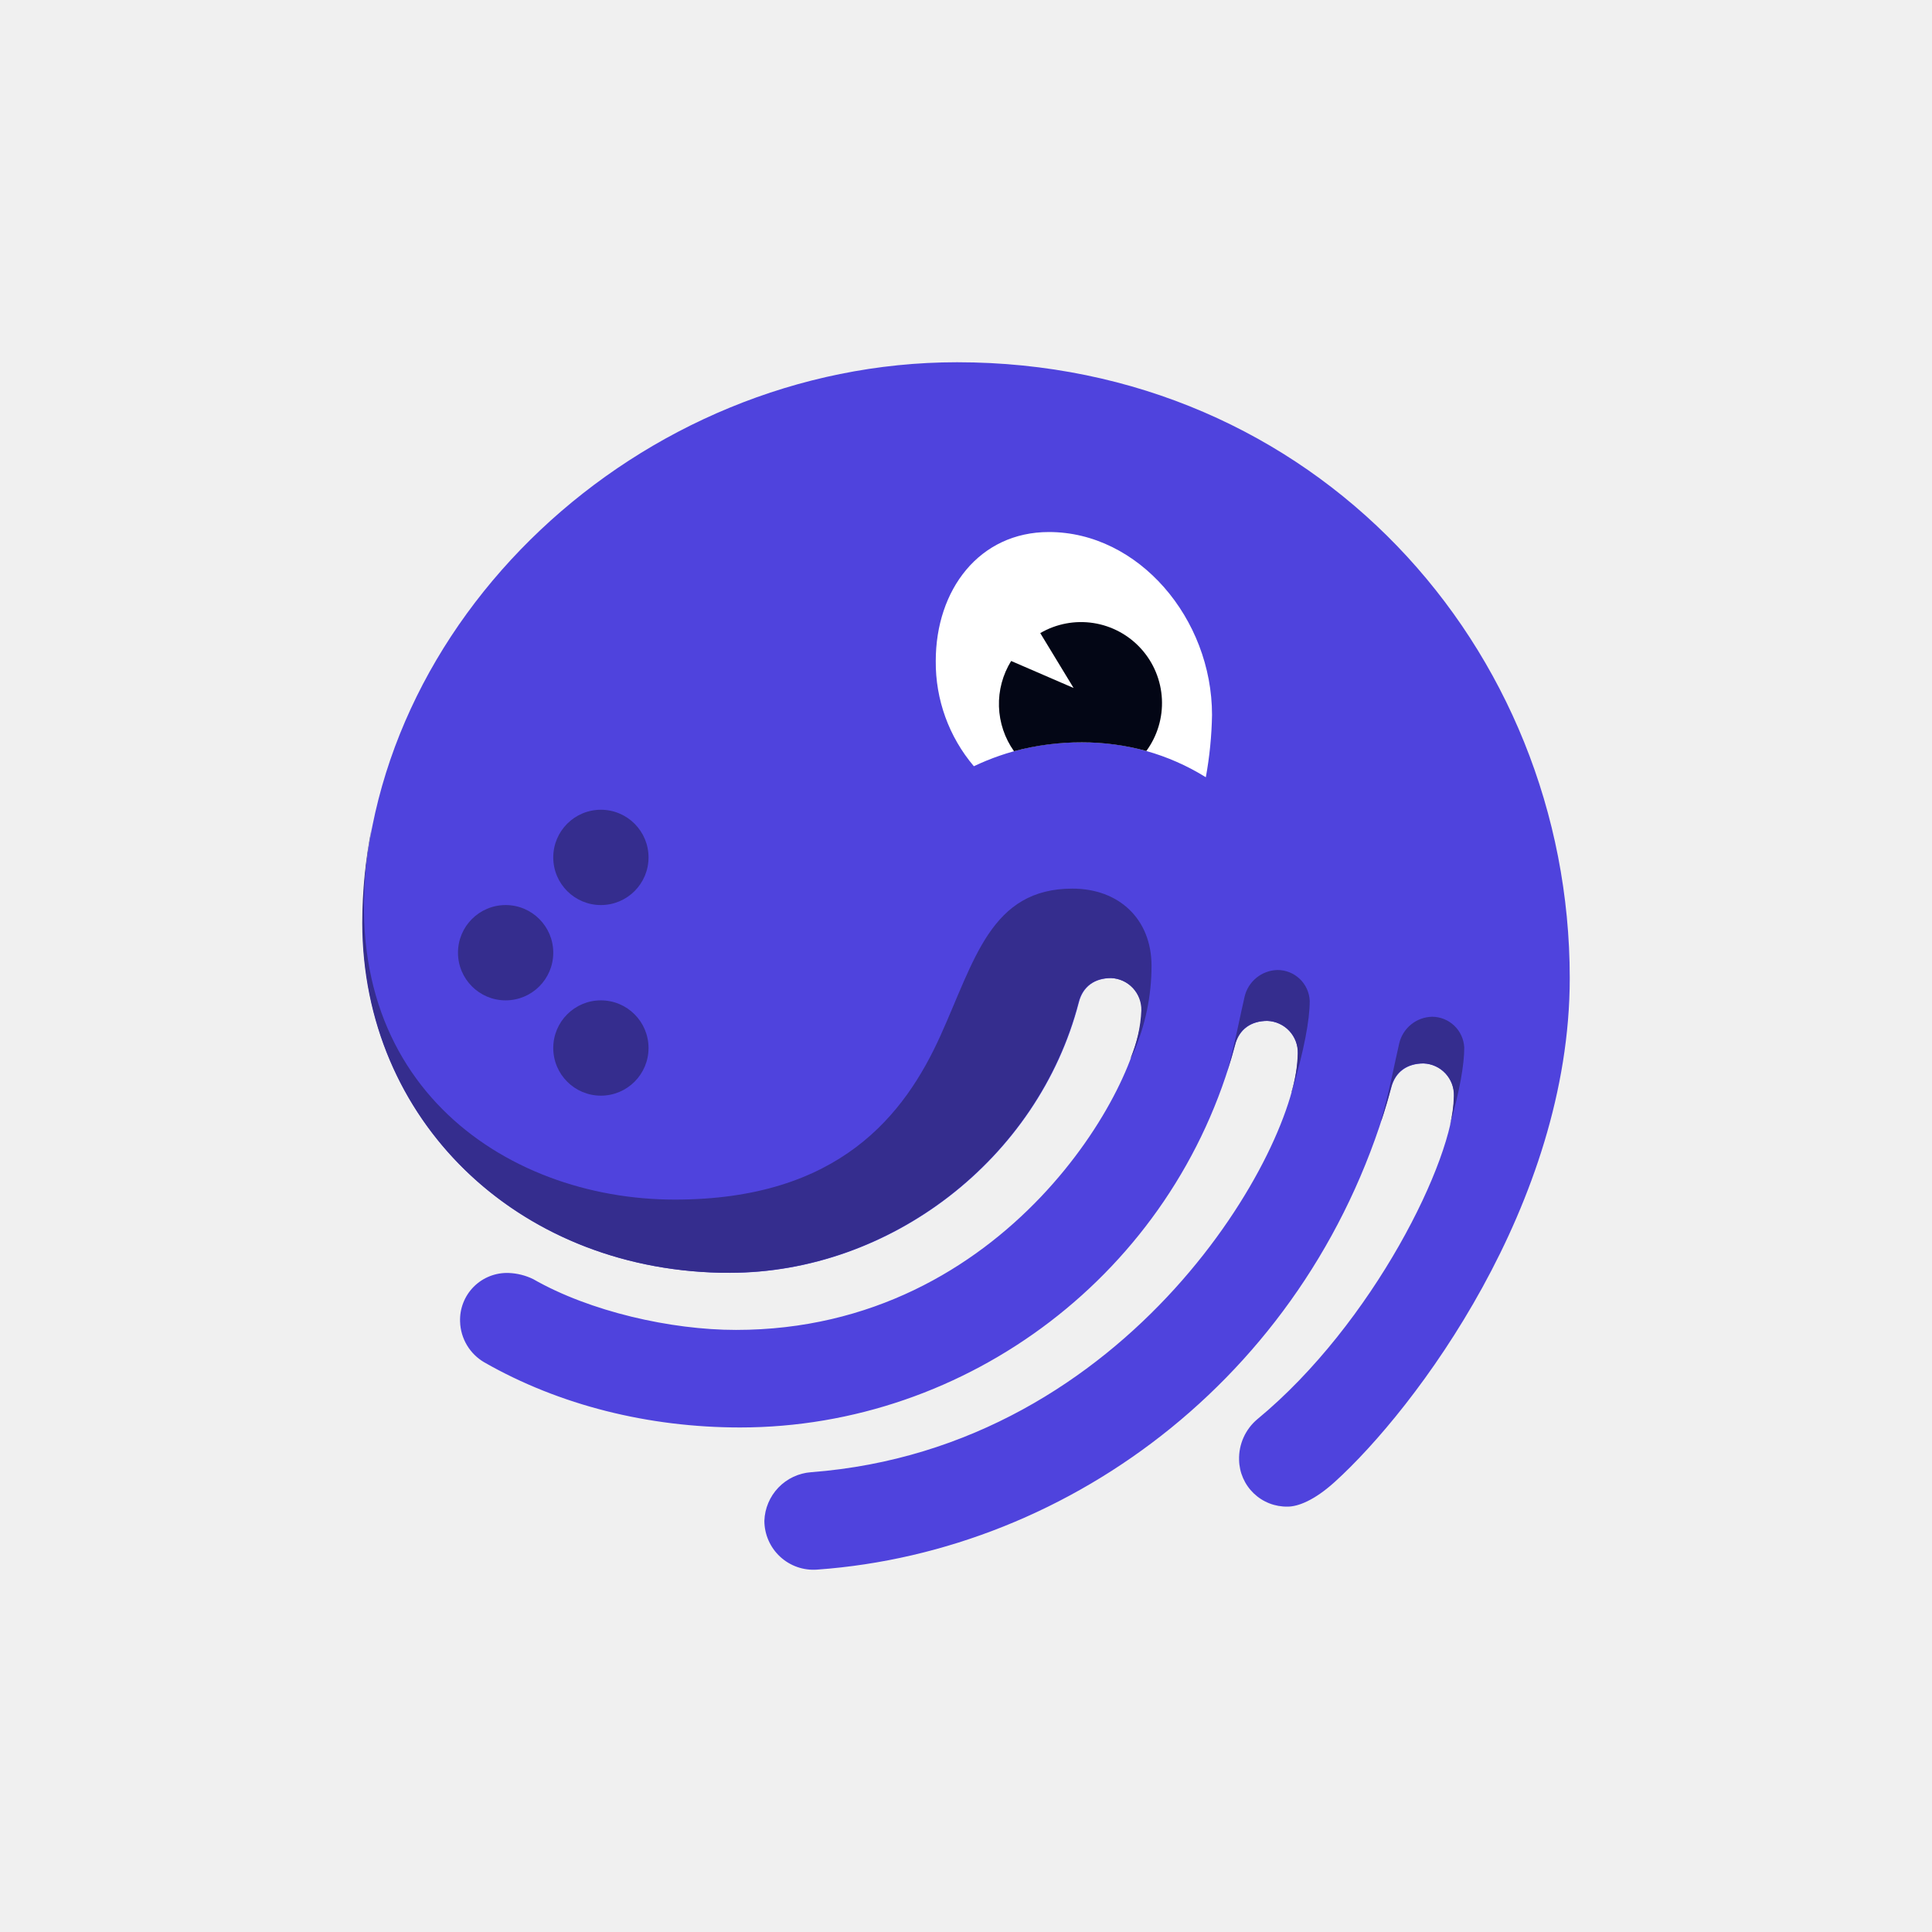
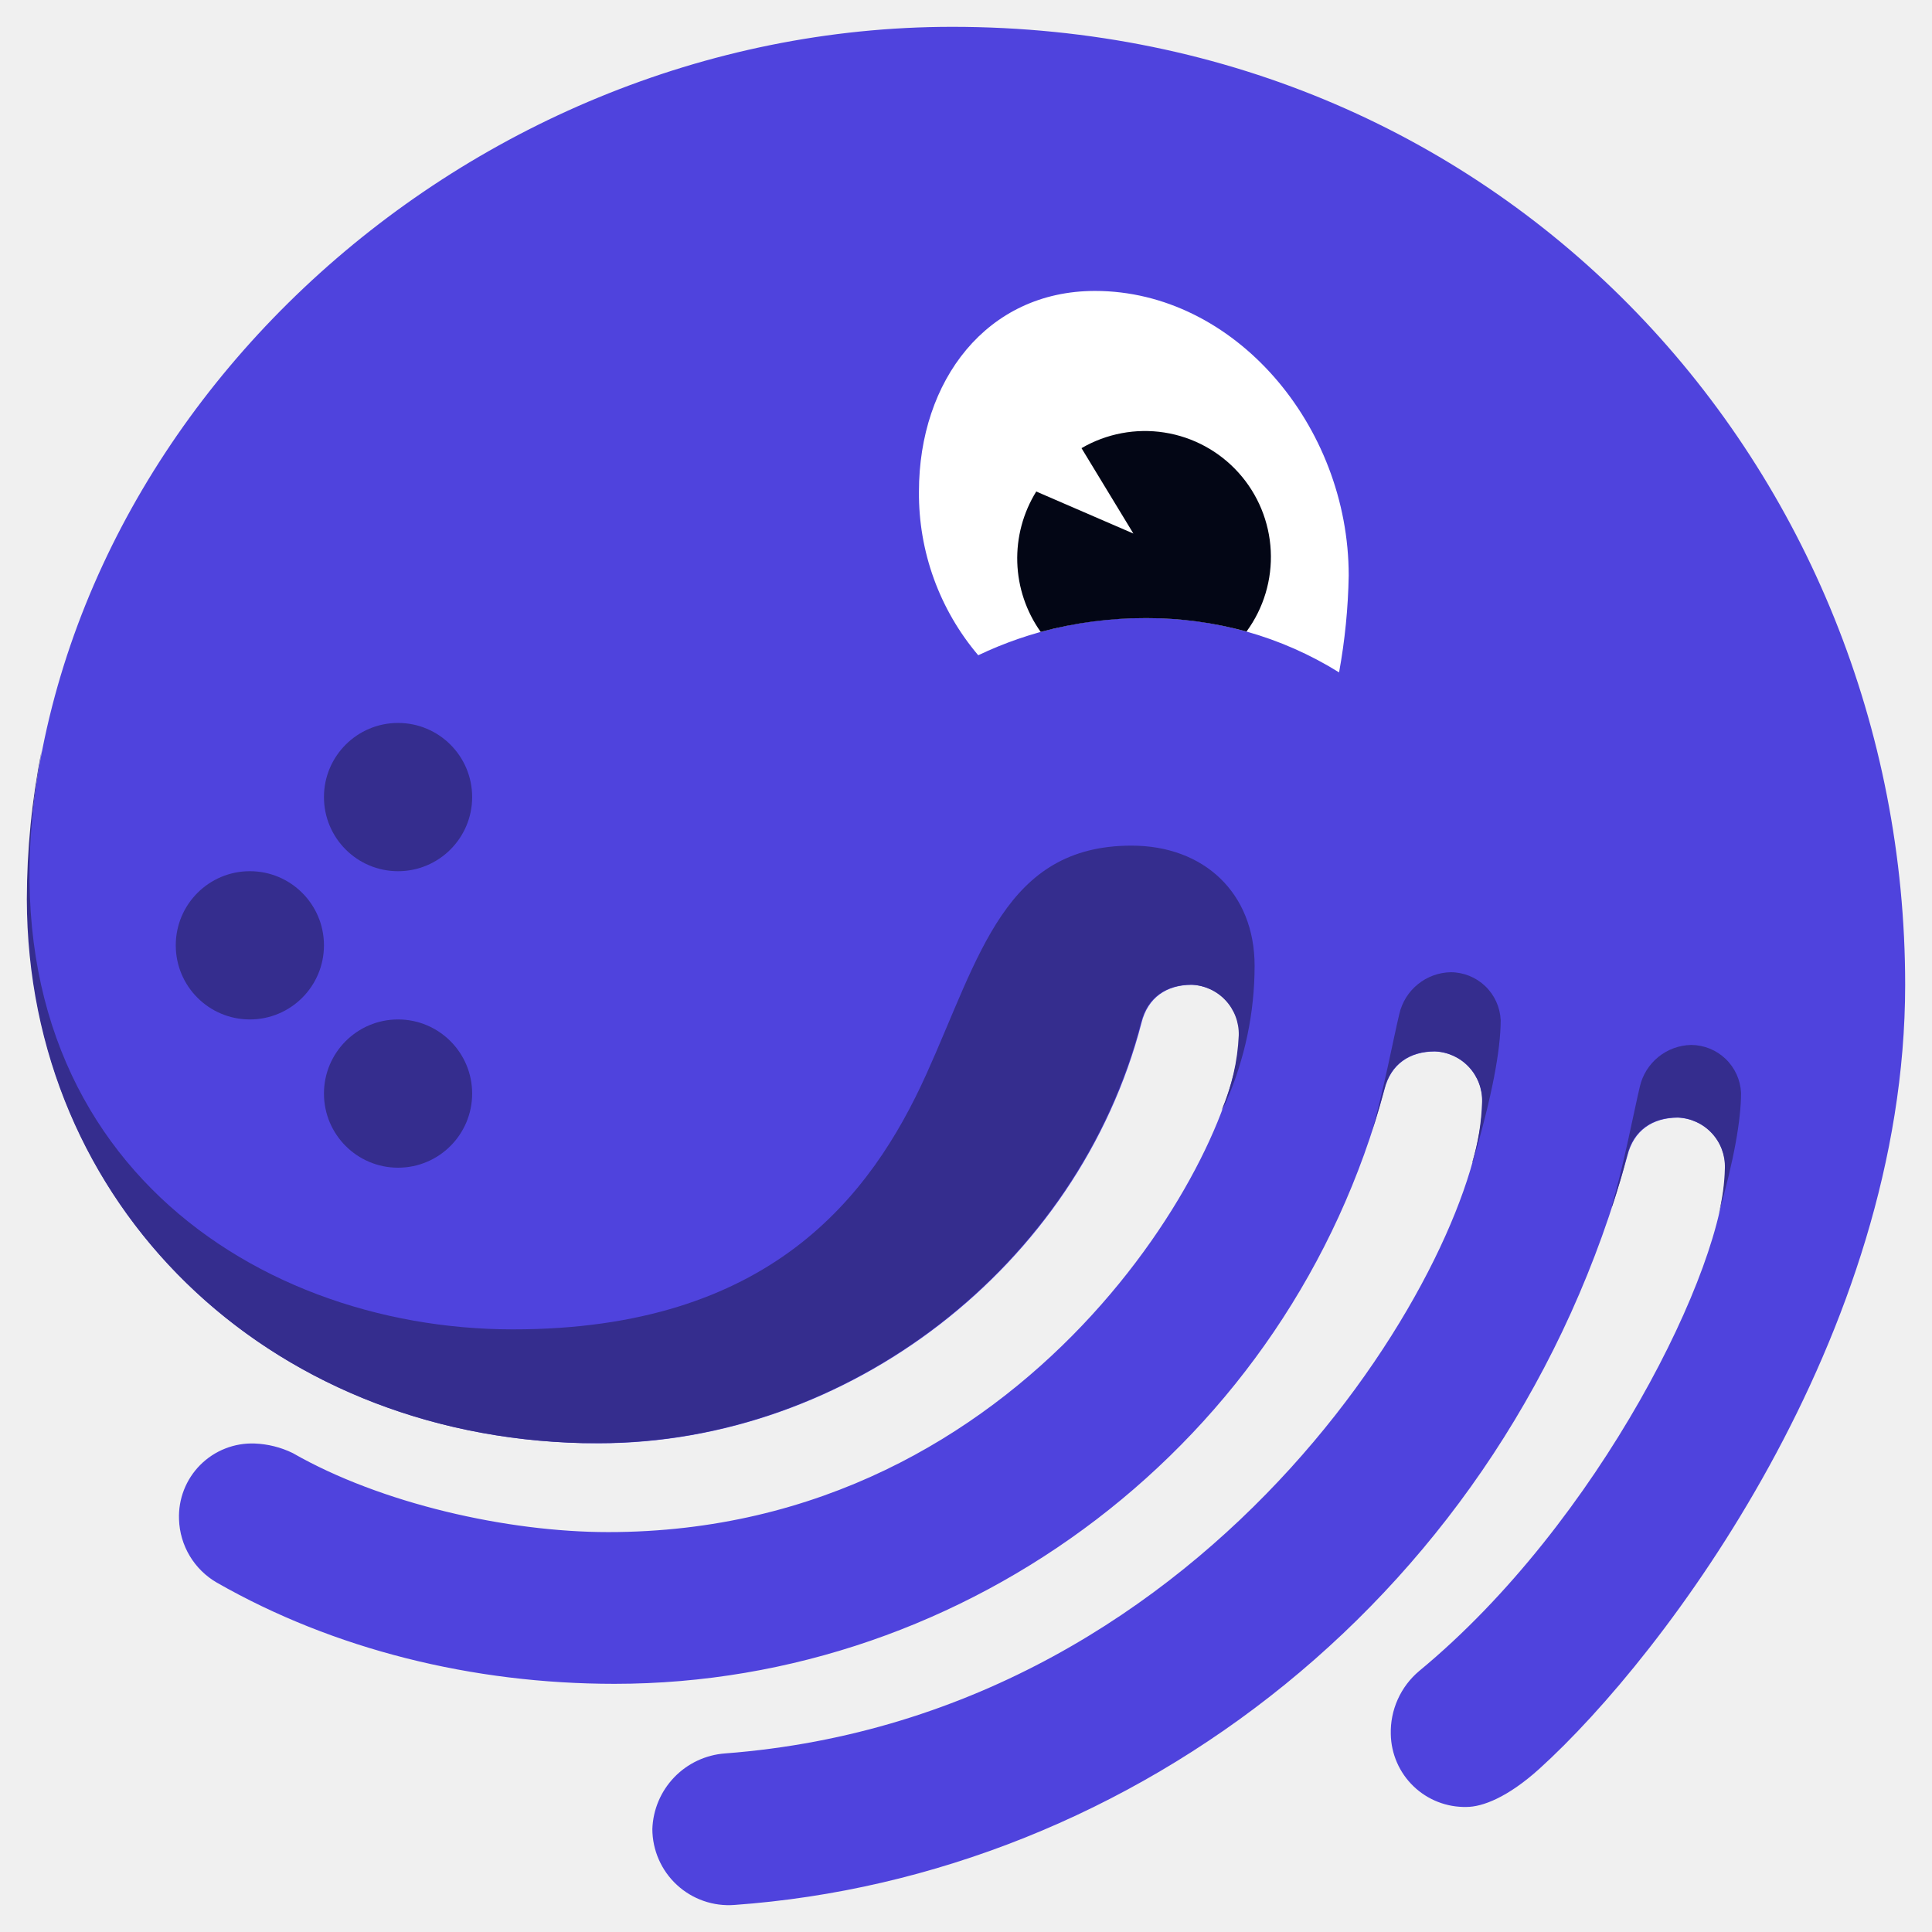
- <svg xmlns="http://www.w3.org/2000/svg" width="560" height="560" viewBox="0 0 560 560" fill="none">
+ <svg xmlns="http://www.w3.org/2000/svg" viewBox="100 100 360 360" fill="none">
  <path d="M221.556 440.815C221.562 442.771 221.97 444.704 222.757 446.494C223.543 448.285 224.689 449.894 226.125 451.221C227.56 452.548 229.254 453.565 231.1 454.208C232.946 454.851 234.905 455.107 236.854 454.959C310.941 449.655 380.913 397.224 403.252 315.332C404.426 310.622 407.96 308.26 412.669 308.26C415.082 308.357 417.36 309.402 419.009 311.168C420.658 312.933 421.545 315.278 421.477 317.694C421.477 335.953 398.006 383.674 364.442 411.368C362.731 412.807 361.367 414.614 360.452 416.654C359.536 418.694 359.092 420.914 359.154 423.149C359.188 424.967 359.58 426.76 360.308 428.425C361.036 430.091 362.086 431.596 363.397 432.855C364.708 434.114 366.254 435.101 367.948 435.761C369.641 436.421 371.448 436.739 373.264 436.699C376.205 436.699 380.913 434.931 386.795 429.627C410.266 408.412 455 348.909 455 283.508C455 187.624 380.872 105 277.418 105C185.106 105 105.138 180.414 105.138 267.611C105.138 325.345 151.004 368.937 211.56 368.937C258.019 368.937 300.945 335.953 312.708 290.58C313.881 285.87 317.402 283.508 322.11 283.508C324.525 283.606 326.804 284.65 328.455 286.415C330.106 288.181 330.996 290.525 330.933 292.942C330.933 313.564 292.122 385.484 213.327 385.484C194.509 385.484 170.996 380.18 154.524 370.746C152.319 369.677 149.917 369.075 147.469 368.978C145.594 368.906 143.725 369.223 141.979 369.909C140.232 370.594 138.647 371.634 137.321 372.962C135.996 374.291 134.96 375.879 134.278 377.627C133.596 379.376 133.283 381.247 133.359 383.122C133.435 385.524 134.123 387.867 135.357 389.929C136.592 391.991 138.332 393.703 140.414 394.904C162.173 407.334 188.047 413.757 214.501 413.757C280.359 413.757 340.335 368.978 357.98 302.997C359.154 298.287 362.688 295.926 367.383 295.926C369.797 296.023 372.077 297.067 373.728 298.832C375.379 300.598 376.269 302.943 376.205 305.359C376.205 332.459 327.992 419.655 235.087 426.727C231.492 426.994 228.123 428.579 225.625 431.18C223.128 433.78 221.679 437.211 221.556 440.815V440.815Z" fill="#4F43DD" />
  <path d="M313.62 215.178C326.301 215.083 338.748 218.589 349.517 225.288C350.605 219.33 351.206 213.292 351.312 207.236C351.312 179.266 329.995 154.211 304.038 154.211C283.853 154.211 271.233 170.937 271.233 191.6C271.137 202.763 275.057 213.588 282.279 222.098C292.062 217.431 302.782 215.064 313.62 215.178V215.178Z" fill="white" />
  <path d="M374.439 316.505C378.042 304.185 379.63 295.635 379.63 290.083C379.52 287.685 378.493 285.421 376.761 283.76C375.028 282.099 372.724 281.168 370.325 281.16C368.089 281.202 365.932 281.99 364.196 283.399C362.46 284.808 361.244 286.757 360.743 288.936C359.762 292.983 357.664 303.95 355.593 310.912C356.449 308.306 357.231 305.658 357.94 302.97C359.114 298.246 362.648 295.898 367.342 295.898C369.756 295.991 372.035 297.033 373.687 298.796C375.338 300.559 376.228 302.902 376.165 305.318C376.054 309.115 375.446 312.881 374.356 316.519L374.439 316.505Z" fill="#352D8E" />
  <path d="M424.418 303.632C424.305 301.237 423.278 298.977 421.55 297.317C419.821 295.658 417.522 294.724 415.126 294.709C412.893 294.754 410.739 295.543 409.006 296.952C407.272 298.36 406.059 300.308 405.558 302.485C404.564 306.629 402.424 317.761 400.325 324.709H400.422C401.444 321.615 402.396 318.48 403.183 315.289C404.357 310.565 407.891 308.217 412.599 308.217C415.012 308.311 417.29 309.353 418.939 311.116C420.588 312.88 421.475 315.223 421.408 317.637C421.341 320.569 420.938 323.485 420.207 326.325C423.134 316.049 424.418 308.618 424.418 303.632Z" fill="#352D8E" />
  <path d="M313.619 215.178C319.921 215.166 326.196 216.007 332.272 217.678C335.462 213.326 337.056 208.008 336.786 202.618C336.516 197.228 334.398 192.095 330.789 188.084C327.18 184.073 322.3 181.428 316.97 180.594C311.64 179.761 306.185 180.789 301.524 183.507L311.189 199.419L293.089 191.587C290.637 195.545 289.407 200.139 289.555 204.793C289.702 209.446 291.22 213.953 293.917 217.747C300.34 216.016 306.967 215.152 313.619 215.178V215.178Z" fill="#030615" />
  <path d="M174.172 317.583C181.797 317.583 187.979 311.399 187.979 303.771C187.979 296.143 181.797 289.959 174.172 289.959C166.547 289.959 160.365 296.143 160.365 303.771C160.365 311.399 166.547 317.583 174.172 317.583Z" fill="#352D8E" />
  <path d="M174.172 262.335C181.797 262.335 187.979 256.151 187.979 248.523C187.979 240.895 181.797 234.711 174.172 234.711C166.547 234.711 160.365 240.895 160.365 248.523C160.365 256.151 166.547 262.335 174.172 262.335Z" fill="#352D8E" />
  <path d="M146.558 289.958C154.183 289.958 160.364 283.774 160.364 276.146C160.364 268.518 154.183 262.334 146.558 262.334C138.932 262.334 132.751 268.518 132.751 276.146C132.751 283.774 138.932 289.958 146.558 289.958Z" fill="#352D8E" />
  <path d="M208.688 368.91H211.45C257.909 368.91 300.835 335.927 312.598 290.554C313.771 285.844 317.292 283.482 322 283.482C324.415 283.579 326.694 284.624 328.345 286.389C329.996 288.155 330.886 290.499 330.823 292.916C330.612 297.737 329.522 302.479 327.606 306.908C327.939 306.393 328.23 305.853 328.476 305.292C331.969 297.304 333.774 288.679 333.777 279.96C333.777 266.41 324.361 257.571 310.844 257.571C287.276 257.571 282.554 278.151 272.614 300.154C262.3 322.999 243.357 347.709 195.586 347.709C145.951 347.709 94.949 312.944 107.389 242.253C107.54 241.369 107.665 240.582 107.761 239.85C105.939 248.982 105.014 258.272 105 267.584C105.138 324.491 149.582 367.585 208.688 368.91Z" fill="#352D8E" />
</svg>
